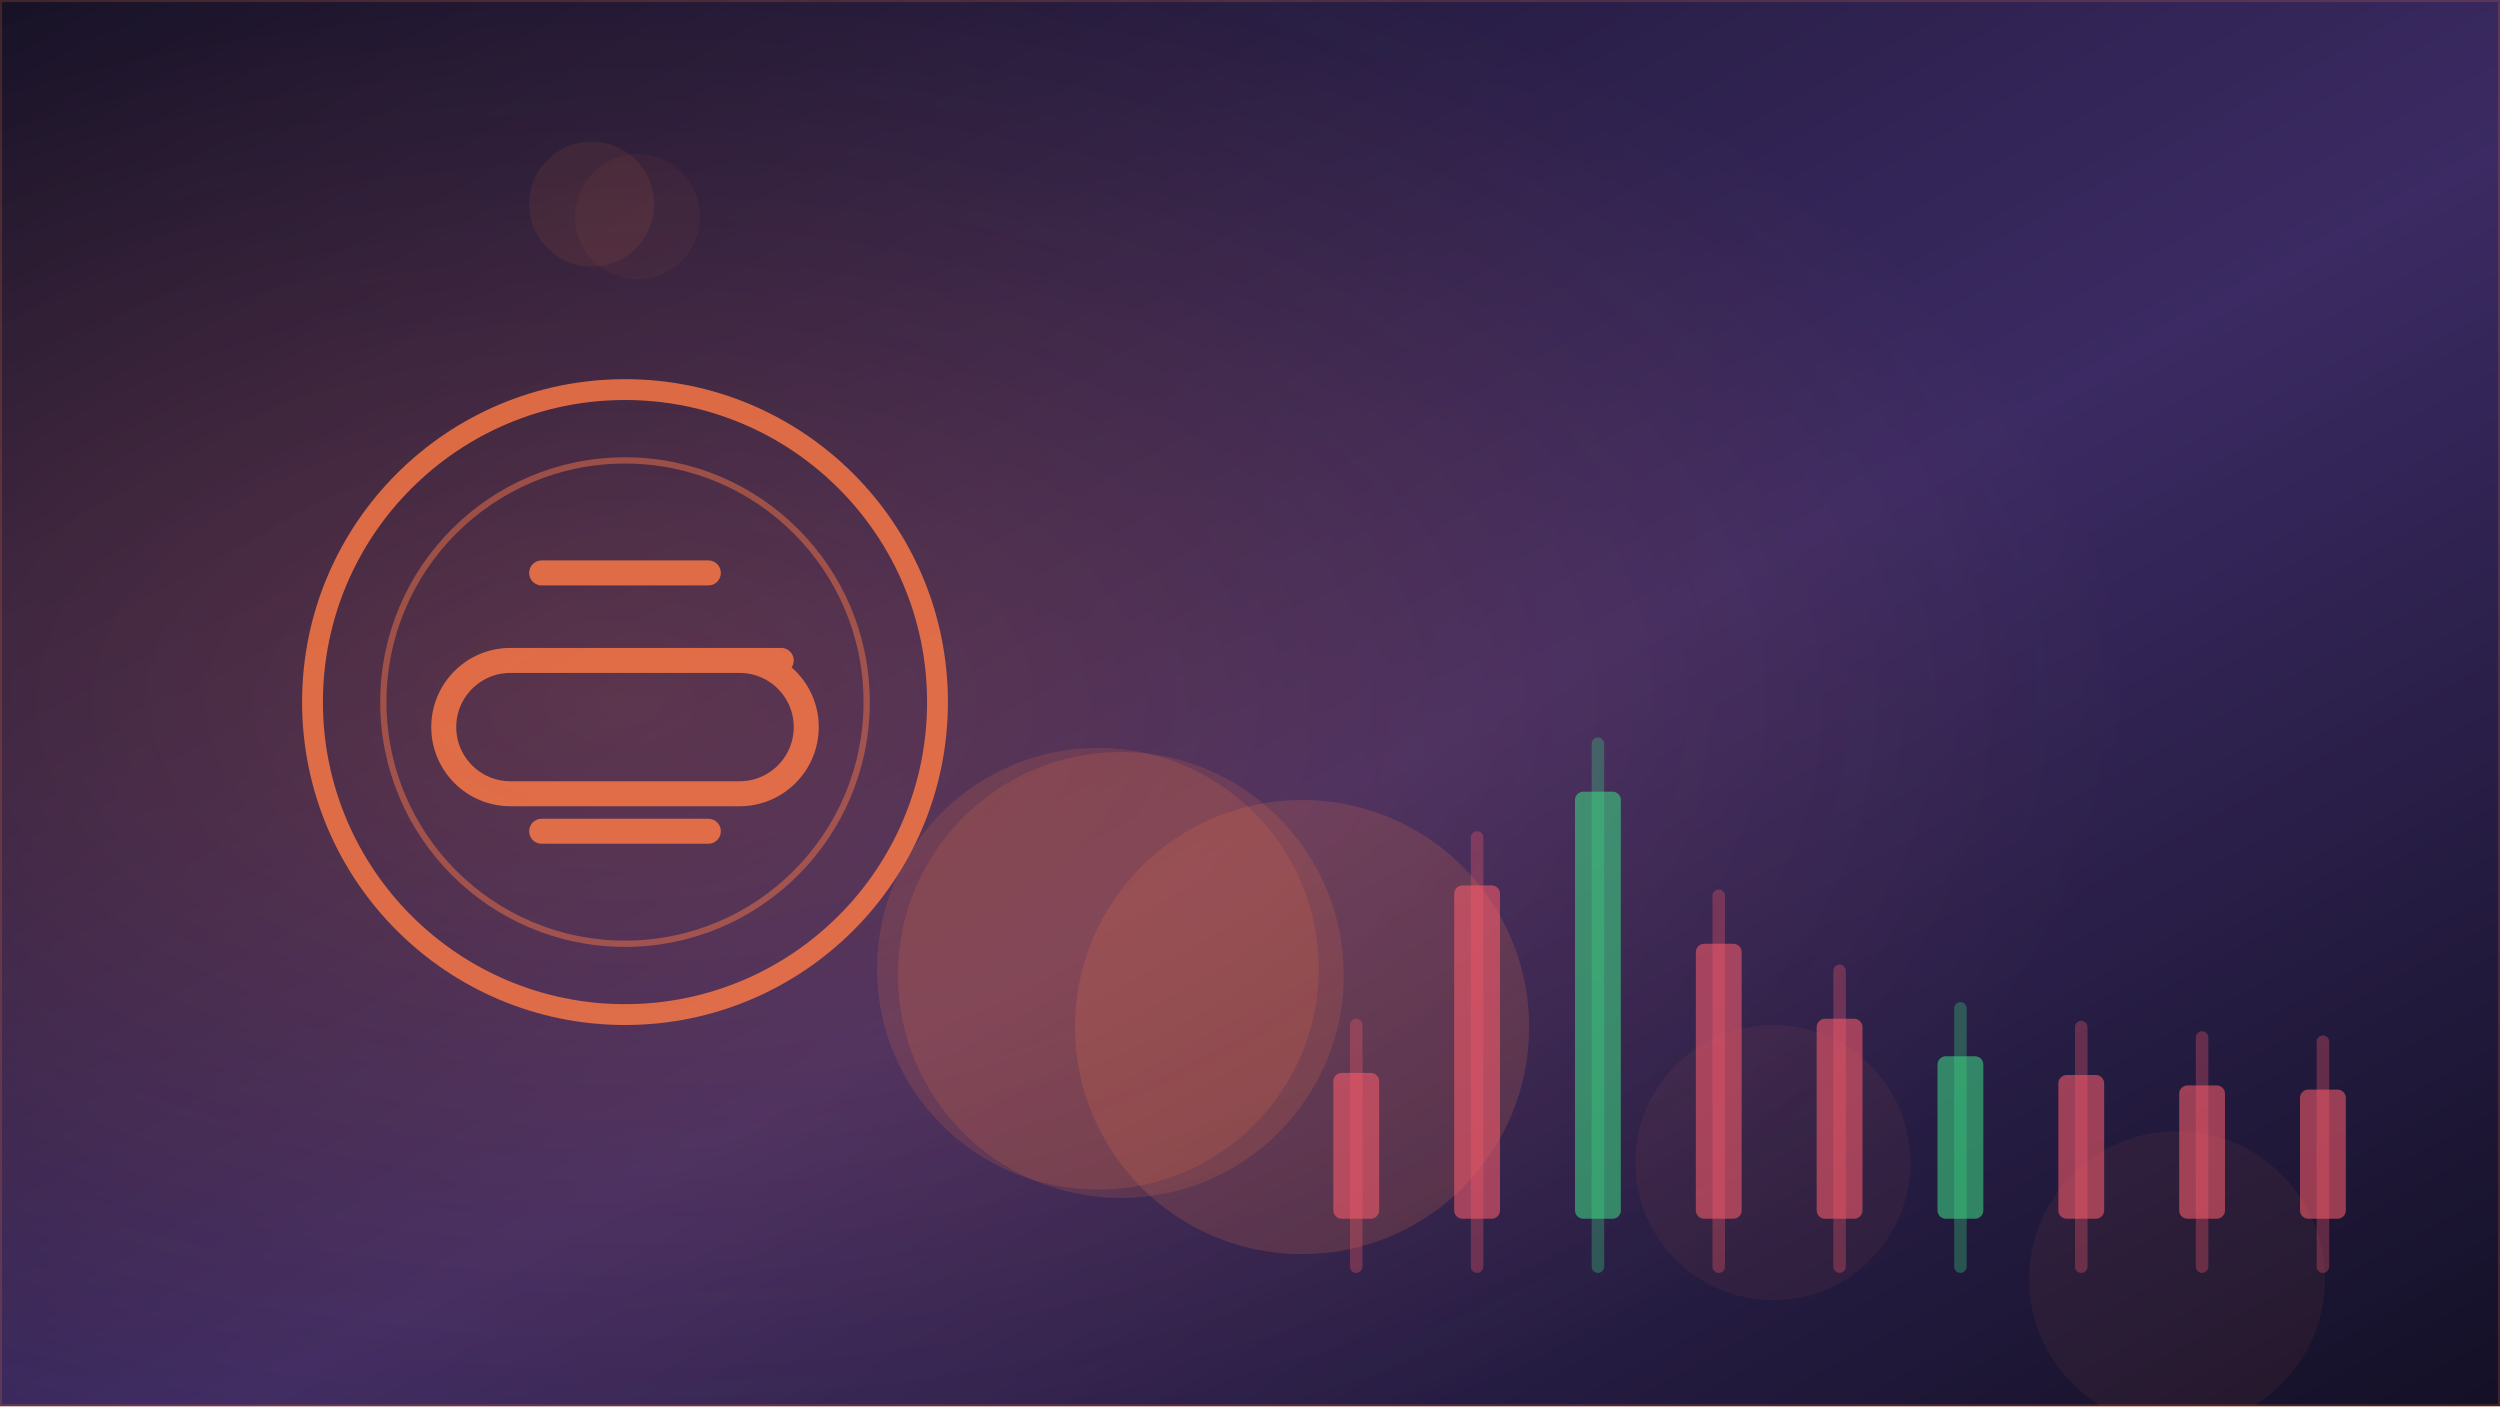
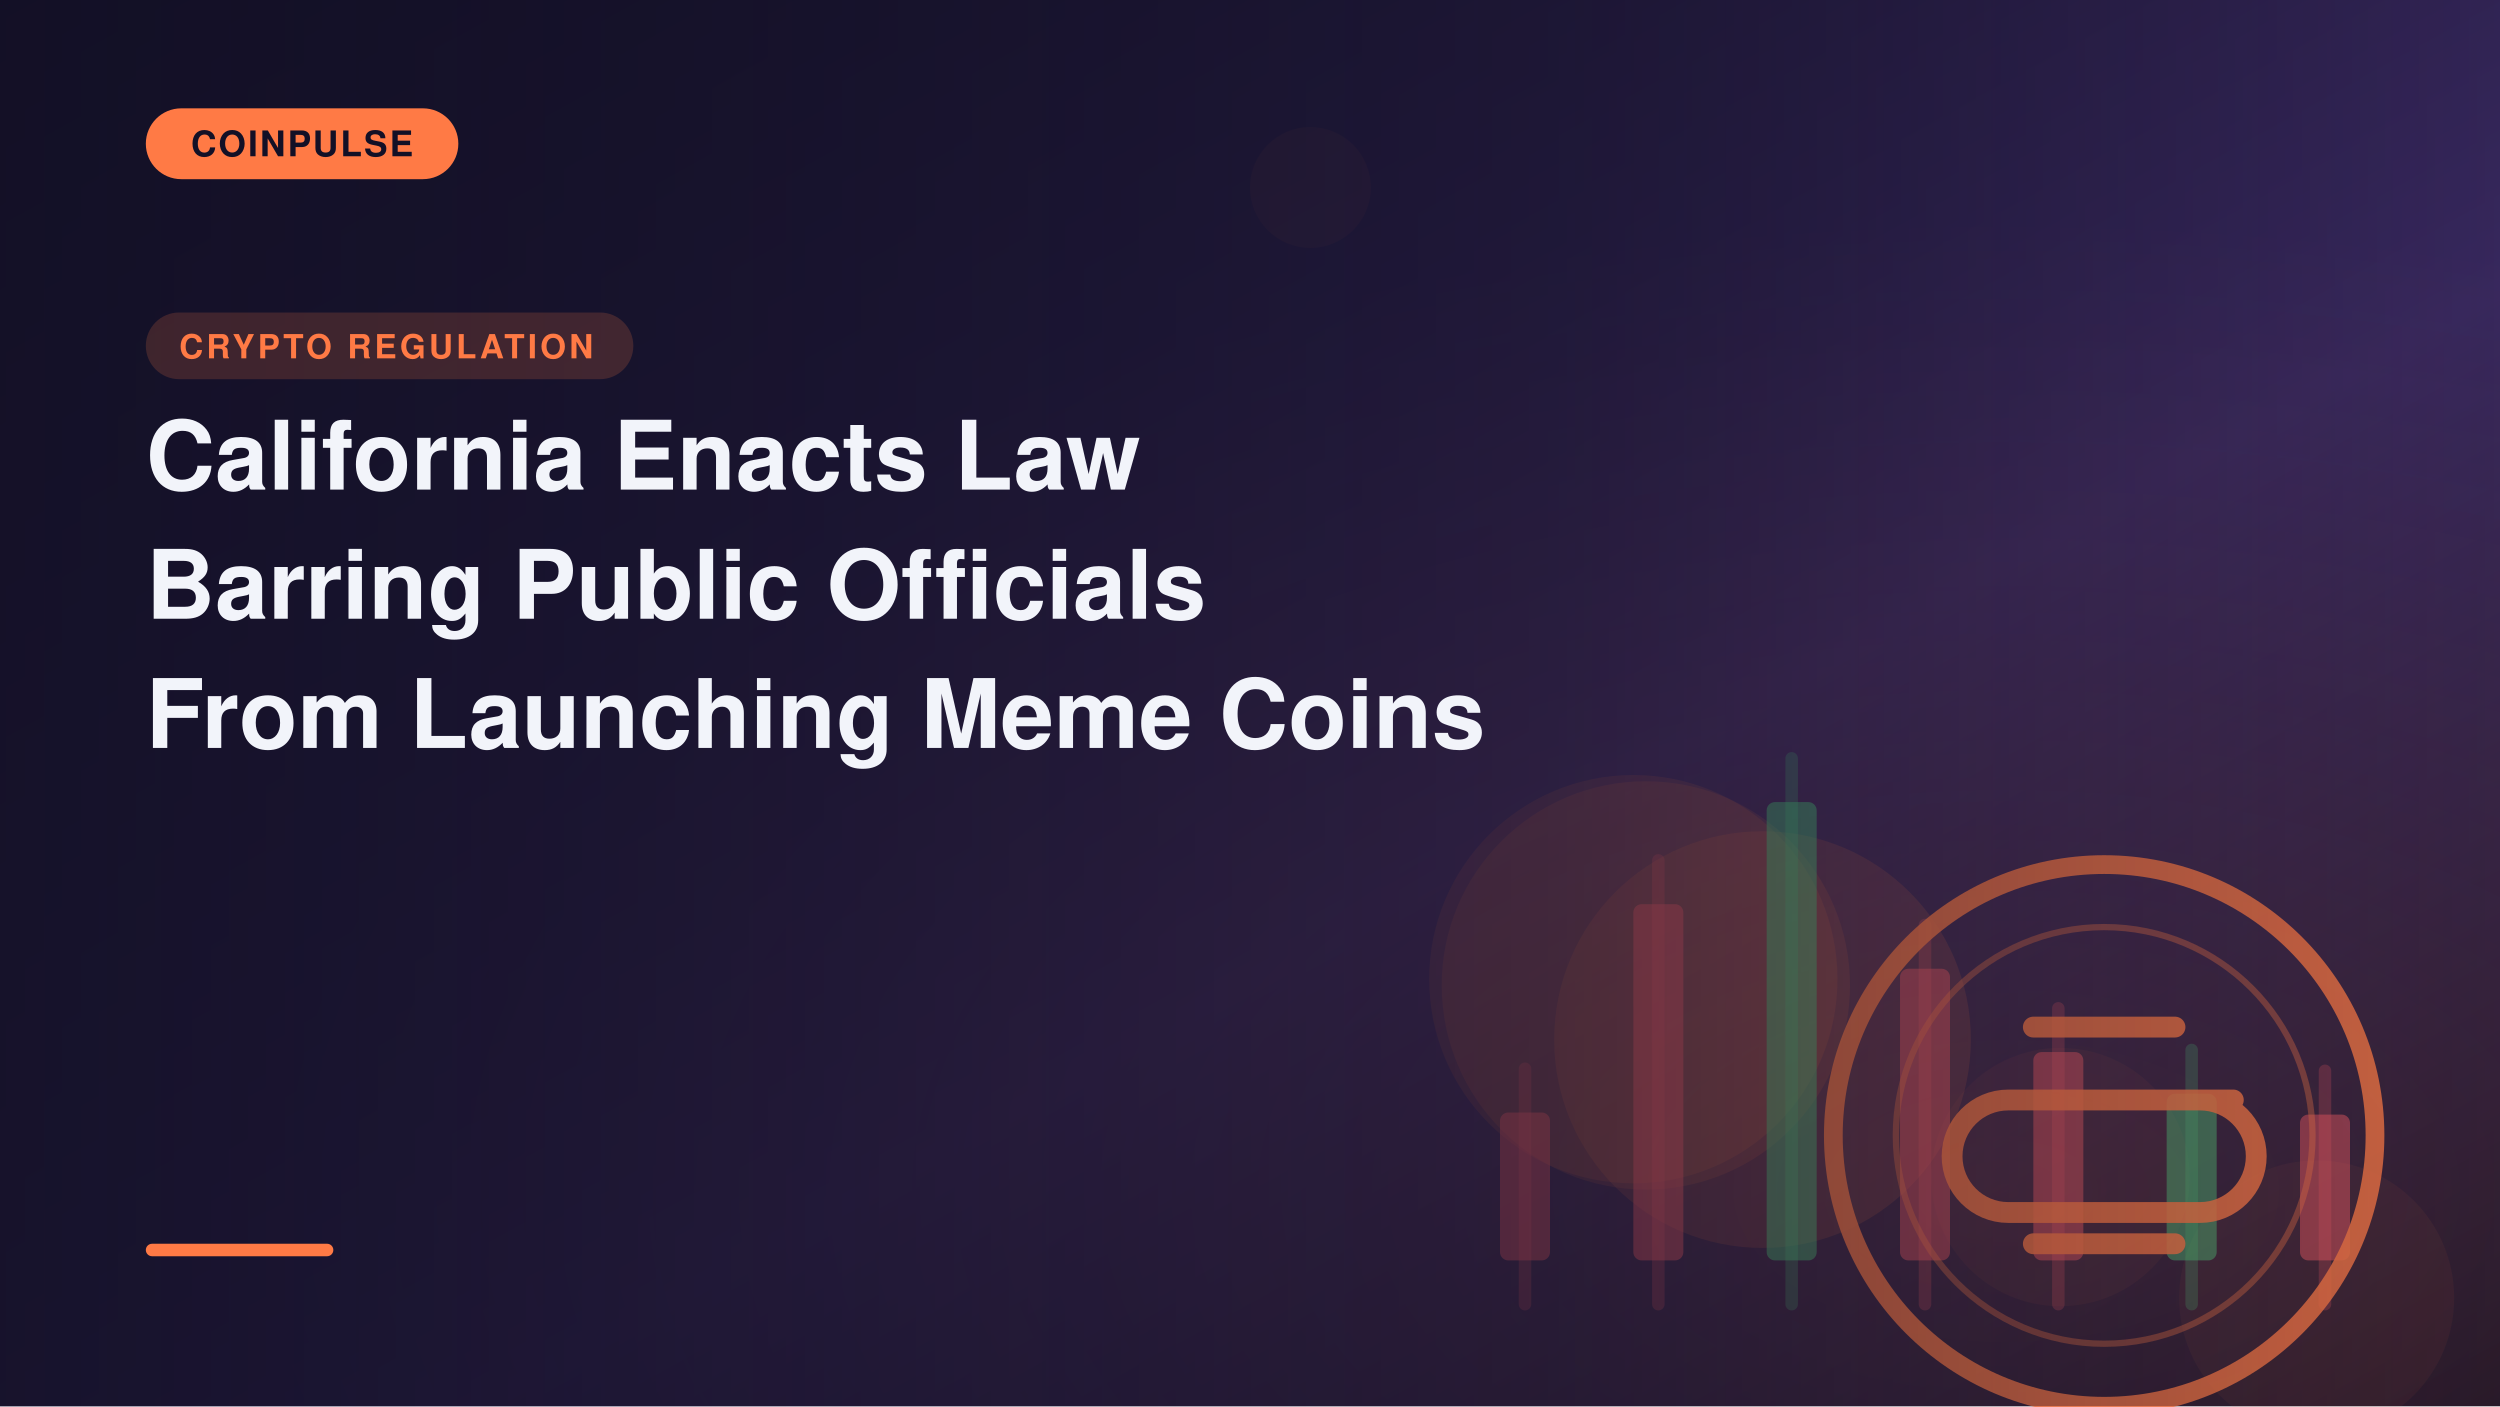
<svg xmlns="http://www.w3.org/2000/svg" width="1200" height="675" viewBox="0 0 1200 675">
  <defs>
    <linearGradient id="bg" x1="0" y1="0" x2="1" y2="1">
      <stop offset="0" stop-color="#131026" />
-       <stop offset="0.55" stop-color="#3b2a63" />
+       <stop offset="0.6" stop-color="#3b2a63" />
      <stop offset="1" stop-color="#131026" />
    </linearGradient>
-     <radialGradient id="glow" cx="0.25" cy="0.5" r="0.6">
-       <stop offset="0" stop-color="#ff7a45" stop-opacity="0.22" />
+     <radialGradient id="glow" cx="0.8" cy="0.85" r="0.7">
+       <stop offset="0" stop-color="#ff7a45" stop-opacity="0.16" />
      <stop offset="1" stop-color="#ff7a45" stop-opacity="0" />
    </radialGradient>
+     <linearGradient id="shade" x1="0" y1="0" x2="1" y2="0">
+       <stop offset="0" stop-color="#131026" stop-opacity="0.88" />
+       <stop offset="0.62" stop-color="#131026" stop-opacity="0.55" />
+       <stop offset="1" stop-color="#131026" stop-opacity="0.1" />
+     </linearGradient>
  </defs>
  <rect width="1200" height="675" fill="url(#bg)" />
-   <rect width="1200" height="675" fill="url(#glow)" />
  <g>
-     <circle cx="284" cy="98" r="30" fill="#ff7a45" opacity="0.08" />
-     <circle cx="625" cy="493" r="109" fill="#ff7a45" opacity="0.17" />
-     <circle cx="538" cy="468" r="107" fill="#ff7a45" opacity="0.15" />
-     <circle cx="527" cy="465" r="106" fill="#ff7a45" opacity="0.15" />
-     <circle cx="1045" cy="614" r="71" fill="#ff7a45" opacity="0.06" />
-     <circle cx="851" cy="558" r="66" fill="#ff7a45" opacity="0.06" />
-     <circle cx="306" cy="104" r="30" fill="#ff7a45" opacity="0.05" />
-   </g>
-   <g opacity="0.9">
-     <circle cx="300" cy="337" r="150" fill="none" stroke="#ff7a45" stroke-width="10" opacity="0.9" />
-     <circle cx="300" cy="337" r="116" fill="none" stroke="#ff7a45" stroke-width="3" opacity="0.5" />
-     <path d="M 260 275 h 80 M 260 399 h 80 M 245 317 h 110 a 32 32 0 0 1 0 64 h -110 a 32 32 0 0 1 0 -64 h 130" fill="none" stroke="#ff7a45" stroke-width="12" stroke-linecap="round" opacity="0.9" />
+     <circle cx="629" cy="90" r="29" fill="#ff7a45" opacity="0.07" />
+     <circle cx="846" cy="499" r="100" fill="#ff7a45" opacity="0.16" />
+     <circle cx="790" cy="473" r="98" fill="#ff7a45" opacity="0.14" />
+     <circle cx="784" cy="470" r="98" fill="#ff7a45" opacity="0.14" />
+     <circle cx="1112" cy="623" r="66" fill="#ff7a45" opacity="0.06" />
+     <circle cx="989" cy="565" r="62" fill="#ff7a45" opacity="0.06" />
  </g>
  <g>
-     <rect x="640" y="515" width="22" height="70" rx="4" fill="#ff5c6c" opacity="0.55" />
-     <rect x="648" y="489" width="6" height="122" rx="3" fill="#ff5c6c" opacity="0.3" />
-     <rect x="698" y="425" width="22" height="160" rx="4" fill="#ff5c6c" opacity="0.55" />
-     <rect x="706" y="399" width="6" height="212" rx="3" fill="#ff5c6c" opacity="0.3" />
-     <rect x="756" y="380" width="22" height="205" rx="4" fill="#3ddc84" opacity="0.55" />
-     <rect x="764" y="354" width="6" height="257" rx="3" fill="#3ddc84" opacity="0.3" />
-     <rect x="814" y="453" width="22" height="132" rx="4" fill="#ff5c6c" opacity="0.55" />
-     <rect x="822" y="427" width="6" height="184" rx="3" fill="#ff5c6c" opacity="0.3" />
-     <rect x="872" y="489" width="22" height="96" rx="4" fill="#ff5c6c" opacity="0.55" />
-     <rect x="880" y="463" width="6" height="148" rx="3" fill="#ff5c6c" opacity="0.3" />
-     <rect x="930" y="507" width="22" height="78" rx="4" fill="#3ddc84" opacity="0.55" />
-     <rect x="938" y="481" width="6" height="130" rx="3" fill="#3ddc84" opacity="0.3" />
-     <rect x="988" y="516" width="22" height="69" rx="4" fill="#ff5c6c" opacity="0.55" />
-     <rect x="996" y="490" width="6" height="121" rx="3" fill="#ff5c6c" opacity="0.3" />
-     <rect x="1046" y="521" width="22" height="64" rx="4" fill="#ff5c6c" opacity="0.55" />
-     <rect x="1054" y="495" width="6" height="116" rx="3" fill="#ff5c6c" opacity="0.3" />
-     <rect x="1104" y="523" width="22" height="62" rx="4" fill="#ff5c6c" opacity="0.55" />
-     <rect x="1112" y="497" width="6" height="114" rx="3" fill="#ff5c6c" opacity="0.3" />
+     <rect x="720" y="534" width="24" height="71" rx="4" fill="#ff5c6c" opacity="0.5" />
+     <rect x="729" y="510" width="6" height="119" rx="3" fill="#ff5c6c" opacity="0.25" />
+     <rect x="784" y="434" width="24" height="171" rx="4" fill="#ff5c6c" opacity="0.5" />
+     <rect x="793" y="410" width="6" height="219" rx="3" fill="#ff5c6c" opacity="0.25" />
+     <rect x="848" y="385" width="24" height="220" rx="4" fill="#3ddc84" opacity="0.5" />
+     <rect x="857" y="361" width="6" height="268" rx="3" fill="#3ddc84" opacity="0.25" />
+     <rect x="912" y="465" width="24" height="140" rx="4" fill="#ff5c6c" opacity="0.5" />
+     <rect x="921" y="441" width="6" height="188" rx="3" fill="#ff5c6c" opacity="0.25" />
+     <rect x="976" y="505" width="24" height="100" rx="4" fill="#ff5c6c" opacity="0.5" />
+     <rect x="985" y="481" width="6" height="148" rx="3" fill="#ff5c6c" opacity="0.25" />
+     <rect x="1040" y="525" width="24" height="80" rx="4" fill="#3ddc84" opacity="0.5" />
+     <rect x="1049" y="501" width="6" height="128" rx="3" fill="#3ddc84" opacity="0.25" />
+     <rect x="1104" y="535" width="24" height="70" rx="4" fill="#ff5c6c" opacity="0.5" />
+     <rect x="1113" y="511" width="6" height="118" rx="3" fill="#ff5c6c" opacity="0.25" />
  </g>
-   <rect width="1200" height="675" fill="none" stroke="#ff7a45" stroke-opacity="0.18" stroke-width="2" />
+   <g>
+     <circle cx="1010" cy="545" r="130" fill="none" stroke="#ff7a45" stroke-width="9" opacity="0.85" />
+     <circle cx="1010" cy="545" r="100" fill="none" stroke="#ff7a45" stroke-width="3" opacity="0.4" />
+     <path d="M 976 493 h 68 M 976 597 h 68 M 964 528 h 92 a 27 27 0 0 1 0 54 h -92 a 27 27 0 0 1 0 -54 h 108" fill="none" stroke="#ff7a45" stroke-width="10" stroke-linecap="round" opacity="0.85" />
+   </g>
+   <rect width="1200" height="675" fill="url(#glow)" />
+   <rect width="1200" height="675" fill="url(#shade)" />
+   <g font-family="Helvetica, Arial, sans-serif">
+     <rect x="70" y="52" width="150" height="34" rx="17" fill="#ff7a45" />
+     <text x="145" y="75" font-size="17" font-weight="bold" fill="#131026" text-anchor="middle" letter-spacing="1">COINPULSE</text>
+     <rect x="70" y="150" width="234" height="32" rx="16" fill="#ff7a45" opacity="0.18" />
+     <text x="86" y="172" font-size="16" font-weight="bold" fill="#ff7a45" letter-spacing="1.5">CRYPTO REGULATION</text>
+     <text font-size="46" font-weight="bold" fill="#f2f4fa">
+       <tspan x="70" y="235">California Enacts Law</tspan>
+       <tspan x="70" y="297">Barring Public Officials</tspan>
+       <tspan x="70" y="359">From Launching Meme Coins</tspan>
+     </text>
+     <rect x="70" y="597" width="90" height="6" rx="3" fill="#ff7a45" />
+   </g>
</svg>
